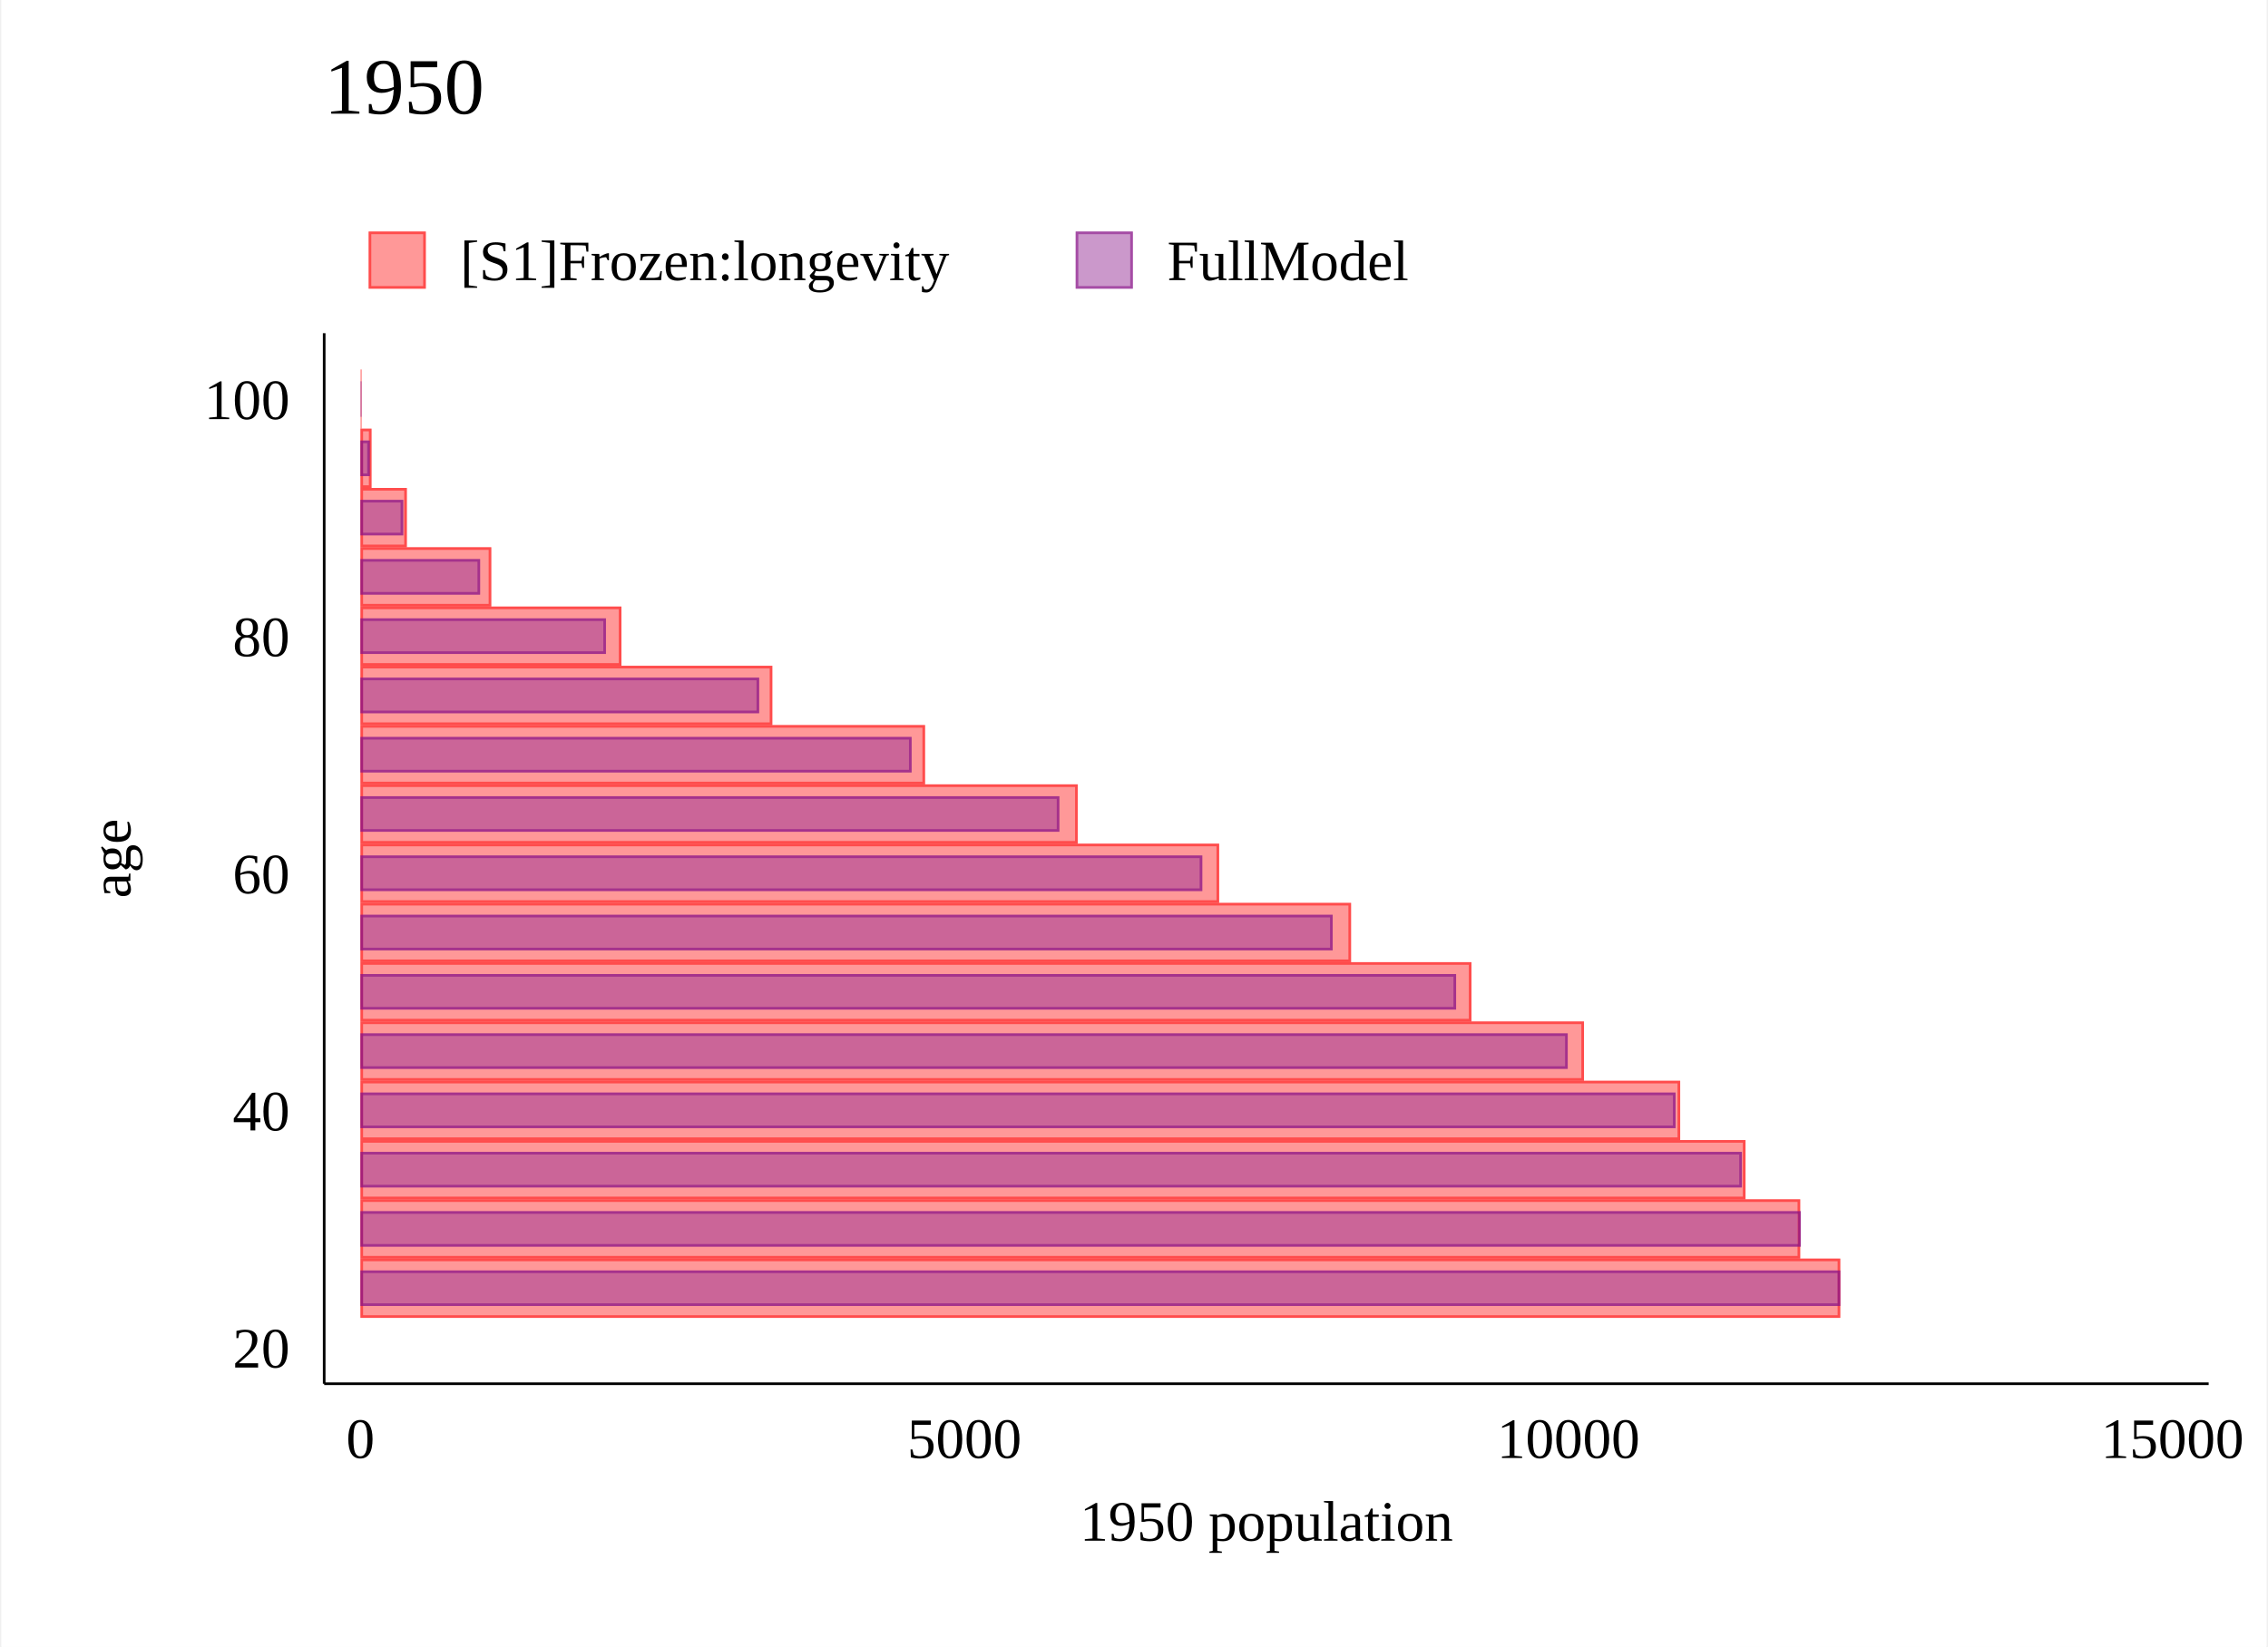
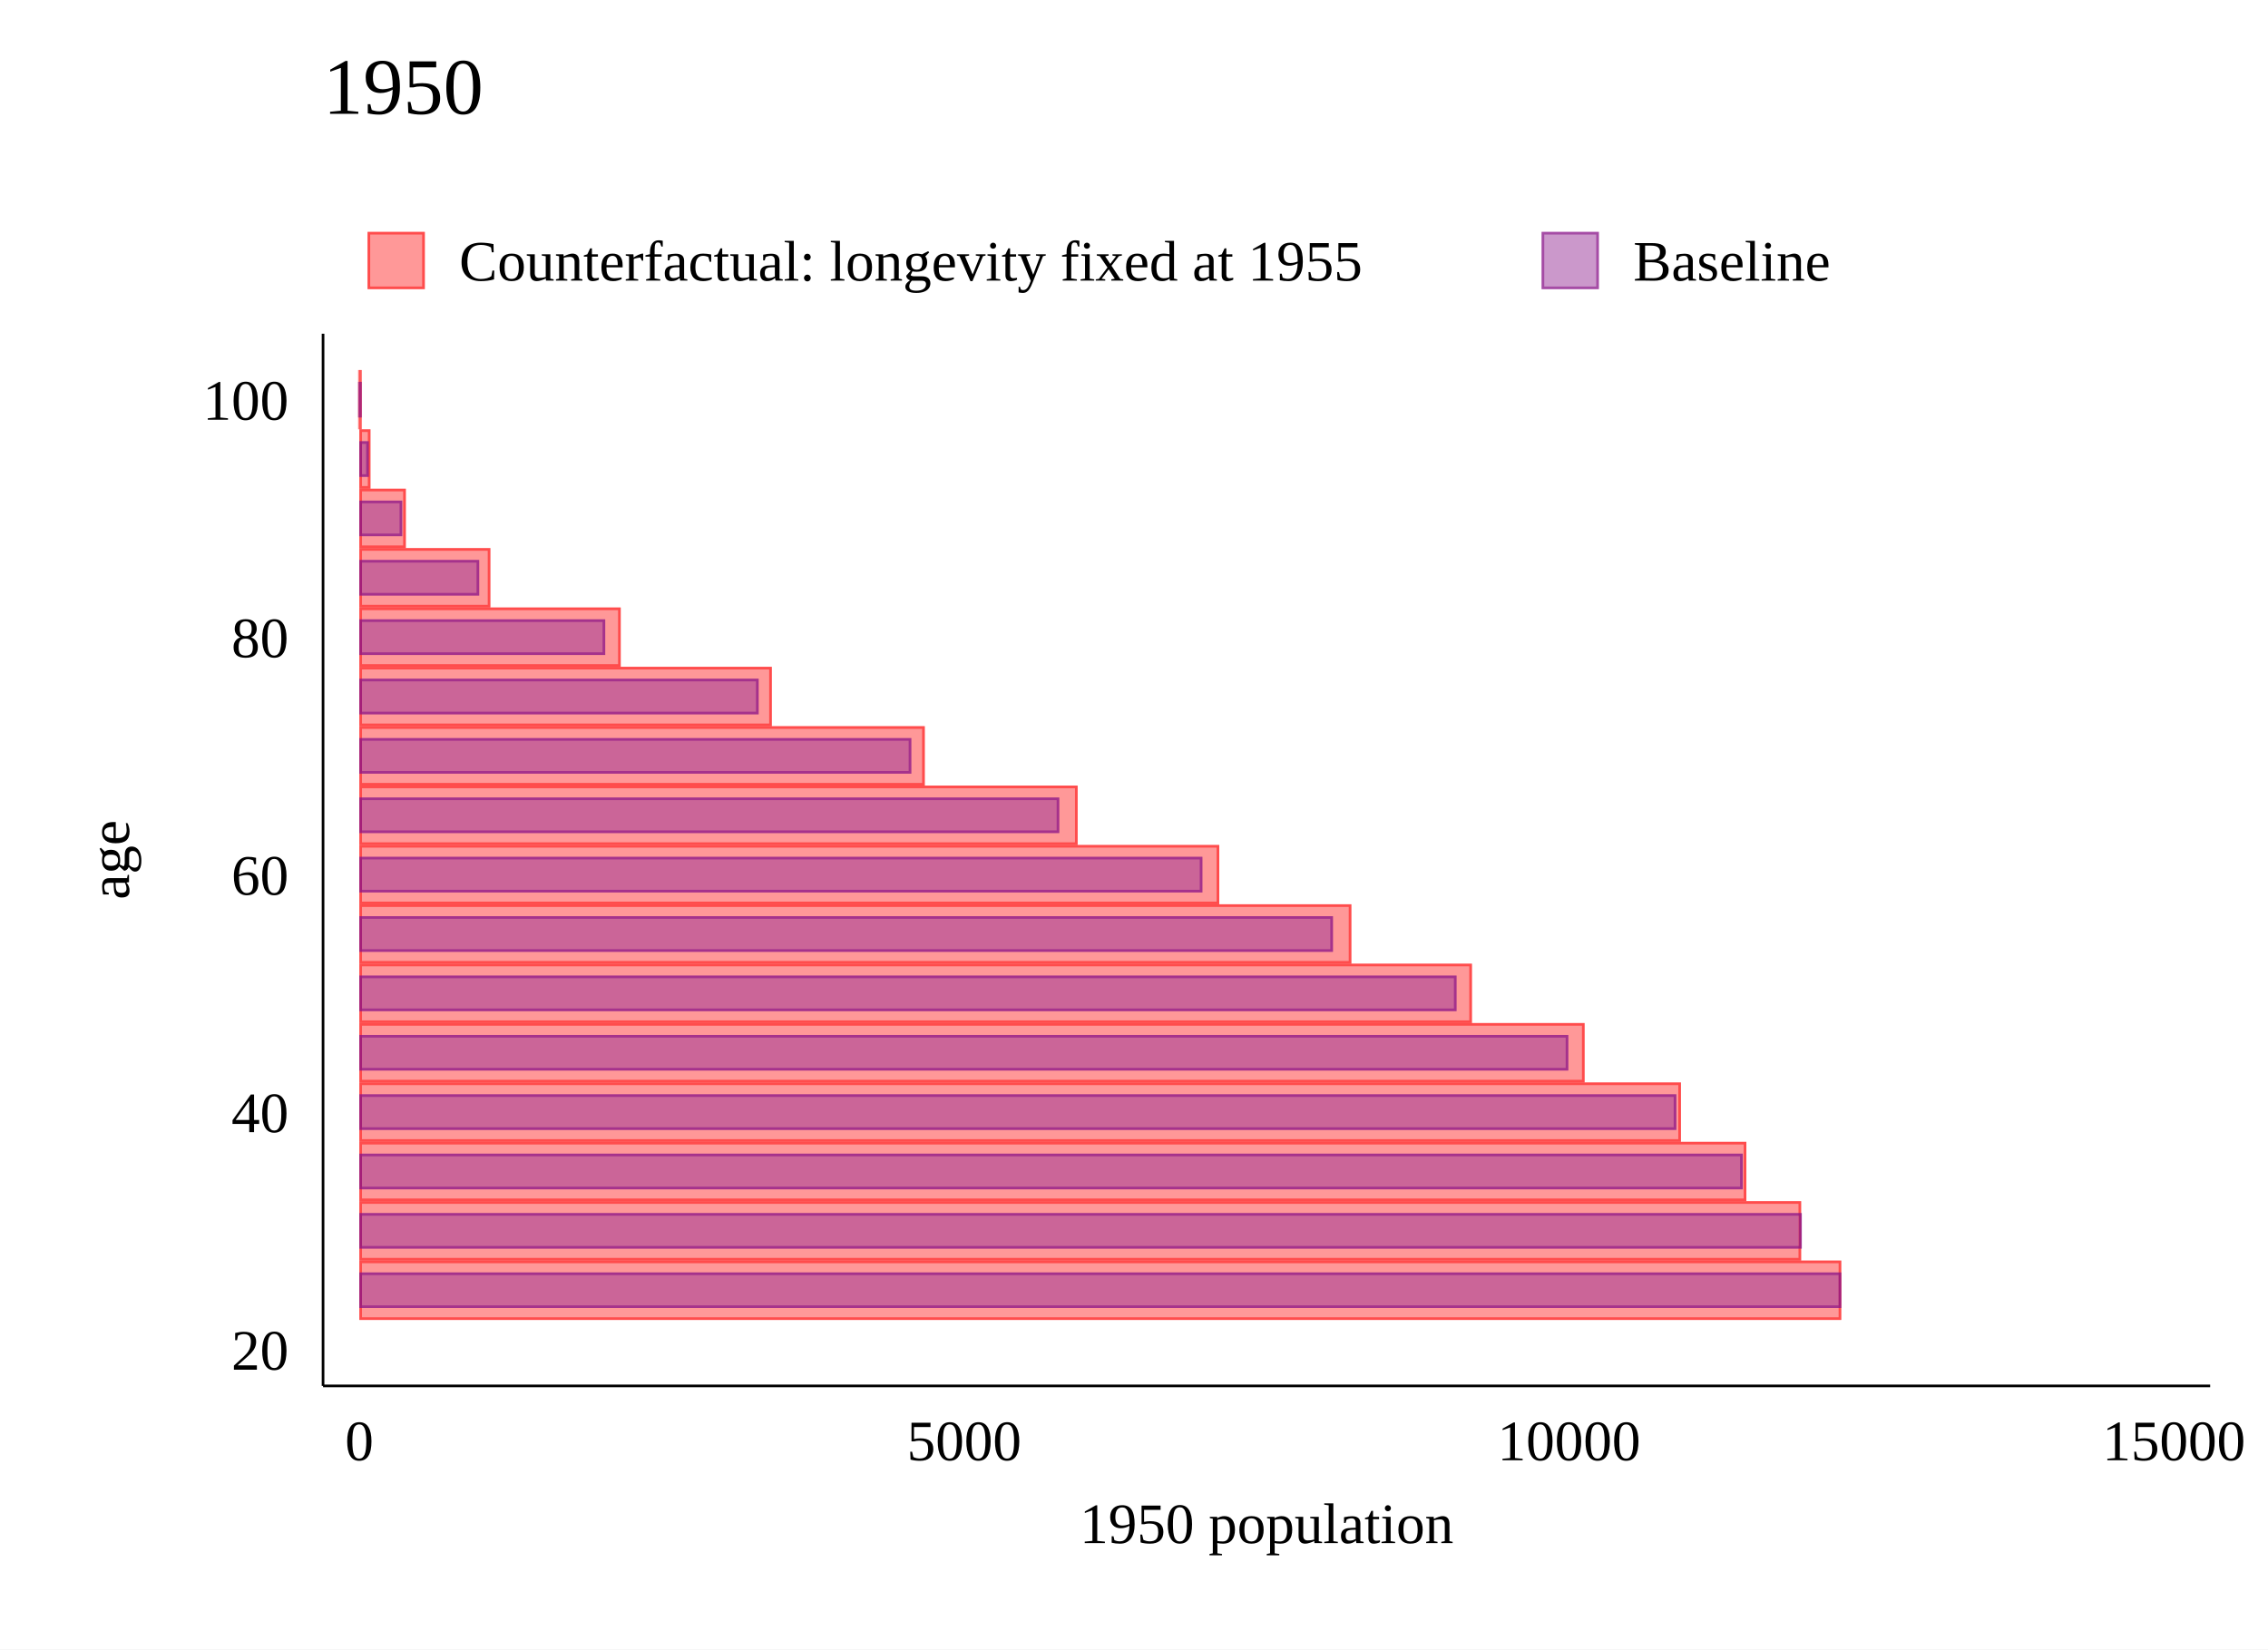
- <svg xmlns="http://www.w3.org/2000/svg" version="1.1" width="3.58in" height="2.60in" viewBox="0 0 2574 1872">
+ <svg xmlns="http://www.w3.org/2000/svg" version="1.1" width="3.575in" height="2.600in" viewBox="0 0 2574 1872">
  <rect x="0" y="0" width="2574" height="1872" style="fill:#FFFFFF;stroke:none" />
  <rect x="0.00" y="0.00" width="2573.92" height="1872.00" style="fill:#FFFFFF" />
  <rect x="1.50" y="1.50" width="2570.92" height="1869.00" style="fill:none;stroke:#FFFFFF;stroke-width:3.00" />
  <rect x="366.63" y="378.79" width="2141.73" height="1194.29" style="fill:#FFFFFF" />
-   <rect x="368.13" y="380.29" width="2138.73" height="1191.29" style="fill:none;stroke:#FFFFFF;stroke-width:3.00" />
+   <rect x="368.13" y="380.29" width="2138.73" height="1191.29" style="fill:none;stroke:#FFFFFF;stroke-opacity:0.00;stroke-width:3.00" />
  <rect x="407.82" y="1430.79" width="1681.87" height="67.41" style="fill:#FF3333;fill-opacity:0.50" />
  <rect x="409.32" y="1432.29" width="1678.87" height="64.41" style="fill:none;stroke:#FF0000;stroke-opacity:0.50;stroke-width:3.00" />
  <rect x="407.82" y="1363.38" width="1636.34" height="67.41" style="fill:#FF3333;fill-opacity:0.50" />
  <rect x="409.32" y="1364.88" width="1633.34" height="64.41" style="fill:none;stroke:#FF0000;stroke-opacity:0.50;stroke-width:3.00" />
  <rect x="407.82" y="1296.05" width="1574.16" height="67.33" style="fill:#FF3333;fill-opacity:0.50" />
  <rect x="409.32" y="1297.55" width="1571.16" height="64.33" style="fill:none;stroke:#FF0000;stroke-opacity:0.50;stroke-width:3.00" />
  <rect x="407.82" y="1228.64" width="1499.92" height="67.41" style="fill:#FF3333;fill-opacity:0.50" />
  <rect x="409.32" y="1230.14" width="1496.92" height="64.41" style="fill:none;stroke:#FF0000;stroke-opacity:0.50;stroke-width:3.00" />
  <rect x="407.82" y="1161.23" width="1390.60" height="67.41" style="fill:#FF3333;fill-opacity:0.50" />
  <rect x="409.32" y="1162.73" width="1387.60" height="64.41" style="fill:none;stroke:#FF0000;stroke-opacity:0.50;stroke-width:3.00" />
  <rect x="407.82" y="1093.82" width="1262.71" height="67.41" style="fill:#FF3333;fill-opacity:0.50" />
  <rect x="409.32" y="1095.32" width="1259.71" height="64.41" style="fill:none;stroke:#FF0000;stroke-opacity:0.50;stroke-width:3.00" />
  <rect x="407.82" y="1026.41" width="1125.88" height="67.41" style="fill:#FF3333;fill-opacity:0.50" />
  <rect x="409.32" y="1027.91" width="1122.88" height="64.41" style="fill:none;stroke:#FF0000;stroke-opacity:0.50;stroke-width:3.00" />
  <rect x="407.82" y="959.09" width="975.95" height="67.33" style="fill:#FF3333;fill-opacity:0.50" />
  <rect x="409.32" y="960.59" width="972.95" height="64.33" style="fill:none;stroke:#FF0000;stroke-opacity:0.50;stroke-width:3.00" />
  <rect x="407.82" y="891.68" width="815.23" height="67.41" style="fill:#FF3333;fill-opacity:0.50" />
  <rect x="409.32" y="893.18" width="812.23" height="64.41" style="fill:none;stroke:#FF0000;stroke-opacity:0.50;stroke-width:3.00" />
  <rect x="407.82" y="824.27" width="641.73" height="67.41" style="fill:#FF3333;fill-opacity:0.50" />
  <rect x="409.32" y="825.77" width="638.73" height="64.41" style="fill:none;stroke:#FF0000;stroke-opacity:0.50;stroke-width:3.00" />
  <rect x="407.82" y="756.86" width="468.15" height="67.41" style="fill:#FF3333;fill-opacity:0.50" />
  <rect x="409.32" y="758.36" width="465.15" height="64.41" style="fill:none;stroke:#FF0000;stroke-opacity:0.50;stroke-width:3.00" />
  <rect x="407.82" y="689.53" width="296.65" height="67.33" style="fill:#FF3333;fill-opacity:0.50" />
  <rect x="409.32" y="691.03" width="293.65" height="64.33" style="fill:none;stroke:#FF0000;stroke-opacity:0.50;stroke-width:3.00" />
  <rect x="407.82" y="622.12" width="148.73" height="67.41" style="fill:#FF3333;fill-opacity:0.50" />
  <rect x="409.32" y="623.62" width="145.73" height="64.41" style="fill:none;stroke:#FF0000;stroke-opacity:0.50;stroke-width:3.00" />
  <rect x="407.82" y="554.71" width="52.77" height="67.41" style="fill:#FF3333;fill-opacity:0.50" />
  <rect x="409.32" y="556.21" width="49.77" height="64.41" style="fill:none;stroke:#FF0000;stroke-opacity:0.50;stroke-width:3.00" />
  <rect x="407.82" y="487.31" width="12.63" height="67.41" style="fill:#FF3333;fill-opacity:0.50" />
  <rect x="409.32" y="488.81" width="9.63" height="64.41" style="fill:none;stroke:#FF0000;stroke-opacity:0.50;stroke-width:3.00" />
  <rect x="407.82" y="419.98" width="1.61" height="67.33" style="fill:#FF3333;fill-opacity:0.50" />
-   <rect x="409.32" y="421.48" width="-1.39" height="64.33" style="fill:none;stroke:#FF0000;stroke-opacity:0.50;stroke-width:3.00" />
+   <rect x="407.93" y="421.48" width="1.39" height="64.33" style="fill:none;stroke:#FF0000;stroke-opacity:0.50;stroke-width:3.00" />
  <rect x="407.82" y="1444.30" width="1681.87" height="40.38" style="fill:#993399;fill-opacity:0.50" />
  <rect x="409.32" y="1445.80" width="1678.87" height="37.38" style="fill:none;stroke:#800080;stroke-opacity:0.50;stroke-width:3.00" />
  <rect x="407.82" y="1376.89" width="1637.06" height="40.38" style="fill:#993399;fill-opacity:0.50" />
  <rect x="409.32" y="1378.39" width="1634.06" height="37.38" style="fill:none;stroke:#800080;stroke-opacity:0.50;stroke-width:3.00" />
  <rect x="407.82" y="1309.48" width="1570.06" height="40.46" style="fill:#993399;fill-opacity:0.50" />
  <rect x="409.32" y="1310.98" width="1567.06" height="37.46" style="fill:none;stroke:#800080;stroke-opacity:0.50;stroke-width:3.00" />
  <rect x="407.82" y="1242.07" width="1494.69" height="40.46" style="fill:#993399;fill-opacity:0.50" />
  <rect x="409.32" y="1243.57" width="1491.69" height="37.46" style="fill:none;stroke:#800080;stroke-opacity:0.50;stroke-width:3.00" />
  <rect x="407.82" y="1174.75" width="1372.10" height="40.38" style="fill:#993399;fill-opacity:0.50" />
  <rect x="409.32" y="1176.25" width="1369.10" height="37.38" style="fill:none;stroke:#800080;stroke-opacity:0.50;stroke-width:3.00" />
  <rect x="407.82" y="1107.34" width="1245.25" height="40.38" style="fill:#993399;fill-opacity:0.50" />
  <rect x="409.32" y="1108.84" width="1242.25" height="37.38" style="fill:none;stroke:#800080;stroke-opacity:0.50;stroke-width:3.00" />
  <rect x="407.82" y="1039.93" width="1104.97" height="40.46" style="fill:#993399;fill-opacity:0.50" />
  <rect x="409.32" y="1041.43" width="1101.97" height="37.46" style="fill:none;stroke:#800080;stroke-opacity:0.50;stroke-width:3.00" />
  <rect x="407.82" y="972.52" width="956.80" height="40.46" style="fill:#993399;fill-opacity:0.50" />
  <rect x="409.32" y="974.02" width="953.80" height="37.46" style="fill:none;stroke:#800080;stroke-opacity:0.50;stroke-width:3.00" />
  <rect x="407.82" y="905.19" width="794.40" height="40.38" style="fill:#993399;fill-opacity:0.50" />
  <rect x="409.32" y="906.69" width="791.40" height="37.38" style="fill:none;stroke:#800080;stroke-opacity:0.50;stroke-width:3.00" />
  <rect x="407.82" y="837.78" width="626.45" height="40.38" style="fill:#993399;fill-opacity:0.50" />
  <rect x="409.32" y="839.28" width="623.45" height="37.38" style="fill:none;stroke:#800080;stroke-opacity:0.50;stroke-width:3.00" />
  <rect x="407.82" y="770.37" width="453.18" height="40.46" style="fill:#993399;fill-opacity:0.50" />
  <rect x="409.32" y="771.87" width="450.18" height="37.46" style="fill:none;stroke:#800080;stroke-opacity:0.50;stroke-width:3.00" />
  <rect x="407.82" y="702.97" width="279.04" height="40.46" style="fill:#993399;fill-opacity:0.50" />
  <rect x="409.32" y="704.47" width="276.04" height="37.46" style="fill:none;stroke:#800080;stroke-opacity:0.50;stroke-width:3.00" />
  <rect x="407.82" y="635.56" width="136.02" height="40.46" style="fill:#993399;fill-opacity:0.50" />
  <rect x="409.32" y="637.06" width="133.02" height="37.46" style="fill:none;stroke:#800080;stroke-opacity:0.50;stroke-width:3.00" />
  <rect x="407.82" y="568.23" width="48.66" height="40.38" style="fill:#993399;fill-opacity:0.50" />
  <rect x="409.32" y="569.73" width="45.66" height="37.38" style="fill:none;stroke:#800080;stroke-opacity:0.50;stroke-width:3.00" />
  <rect x="407.82" y="500.82" width="10.70" height="40.46" style="fill:#993399;fill-opacity:0.50" />
  <rect x="409.32" y="502.32" width="7.70" height="37.46" style="fill:none;stroke:#800080;stroke-opacity:0.50;stroke-width:3.00" />
  <rect x="407.82" y="433.41" width="1.53" height="40.46" style="fill:#993399;fill-opacity:0.50" />
-   <rect x="409.32" y="434.91" width="-1.47" height="37.46" style="fill:none;stroke:#800080;stroke-opacity:0.50;stroke-width:3.00" />
+   <rect x="407.85" y="434.91" width="1.47" height="37.46" style="fill:none;stroke:#800080;stroke-opacity:0.50;stroke-width:3.00" />
  <line x1="366.63" y1="1573.08" x2="366.63" y2="378.79" style="stroke:#000000;stroke-width:3.00" />
  <text x="327.62" y="1554.67" style="font-family:'Times New Roman';font-size:64.99px;fill:#000000" text-anchor="end">20</text>
  <text x="327.62" y="1285.11" style="font-family:'Times New Roman';font-size:64.99px;fill:#000000" text-anchor="end">40</text>
  <text x="327.62" y="1015.56" style="font-family:'Times New Roman';font-size:64.99px;fill:#000000" text-anchor="end">60</text>
  <text x="327.62" y="746.00" style="font-family:'Times New Roman';font-size:64.99px;fill:#000000" text-anchor="end">80</text>
  <text x="327.62" y="476.45" style="font-family:'Times New Roman';font-size:64.99px;fill:#000000" text-anchor="end">100</text>
  <text x="146.40" y="975.90" style="font-family:'Times New Roman';font-size:64.99px;fill:#000000" transform="rotate(-90 146.40,975.90)" text-anchor="middle">age</text>
  <line x1="366.63" y1="1573.08" x2="2508.36" y2="1573.08" style="stroke:#000000;stroke-width:3.00" />
  <text x="407.82" y="1657.47" style="font-family:'Times New Roman';font-size:64.99px;fill:#000000" text-anchor="middle">0</text>
  <text x="1094.27" y="1657.47" style="font-family:'Times New Roman';font-size:64.99px;fill:#000000" text-anchor="middle">5000</text>
  <text x="1780.73" y="1657.47" style="font-family:'Times New Roman';font-size:64.99px;fill:#000000" text-anchor="middle">10000</text>
  <text x="2467.18" y="1657.47" style="font-family:'Times New Roman';font-size:64.99px;fill:#000000" text-anchor="middle">15000</text>
  <text x="1437.50" y="1751.51" style="font-family:'Times New Roman';font-size:64.99px;fill:#000000" text-anchor="middle">1950 population</text>
-   <rect x="389.08" y="235.13" width="1250.00" height="121.14" style="fill:#FFFFFF" />
-   <rect x="390.58" y="236.63" width="1247.00" height="118.14" style="fill:none;stroke:#FFFFFF;stroke-width:3.00" />
+   <rect x="389.08" y="235.13" width="1748.55" height="121.14" style="fill:#FFFFFF" />
+   <rect x="390.58" y="236.63" width="1745.55" height="118.14" style="fill:none;stroke:#FFFFFF;stroke-opacity:0.00;stroke-width:3.00" />
  <rect x="417.15" y="263.20" width="64.99" height="65.00" style="fill:#FF3333;fill-opacity:0.50" />
  <rect x="418.65" y="264.70" width="61.99" height="62.00" style="fill:none;stroke:#FF0000;stroke-opacity:0.50;stroke-width:3.00" />
-   <rect x="1220.72" y="263.20" width="64.99" height="65.00" style="fill:#993399;fill-opacity:0.50" />
-   <rect x="1222.22" y="264.70" width="61.99" height="62.00" style="fill:none;stroke:#800080;stroke-opacity:0.50;stroke-width:3.00" />
-   <text x="521.15" y="318.47" style="font-family:'Times New Roman';font-size:64.99px;fill:#000000">[S1]Frozen:longevity</text>
-   <text x="1324.73" y="318.47" style="font-family:'Times New Roman';font-size:64.99px;fill:#000000">FullModel</text>
+   <rect x="1749.60" y="263.20" width="64.99" height="65.00" style="fill:#993399;fill-opacity:0.50" />
+   <rect x="1751.10" y="264.70" width="61.99" height="62.00" style="fill:none;stroke:#800080;stroke-opacity:0.50;stroke-width:3.00" />
+   <text x="521.15" y="318.47" style="font-family:'Times New Roman';font-size:64.99px;fill:#000000">Counterfactual: longevity fixed at 1955</text>
+   <text x="1853.60" y="318.47" style="font-family:'Times New Roman';font-size:64.99px;fill:#000000">Baseline</text>
  <text x="366.63" y="129.20" style="font-family:'Times New Roman';font-size:90.97px;fill:#000000">1950</text>
</svg>
